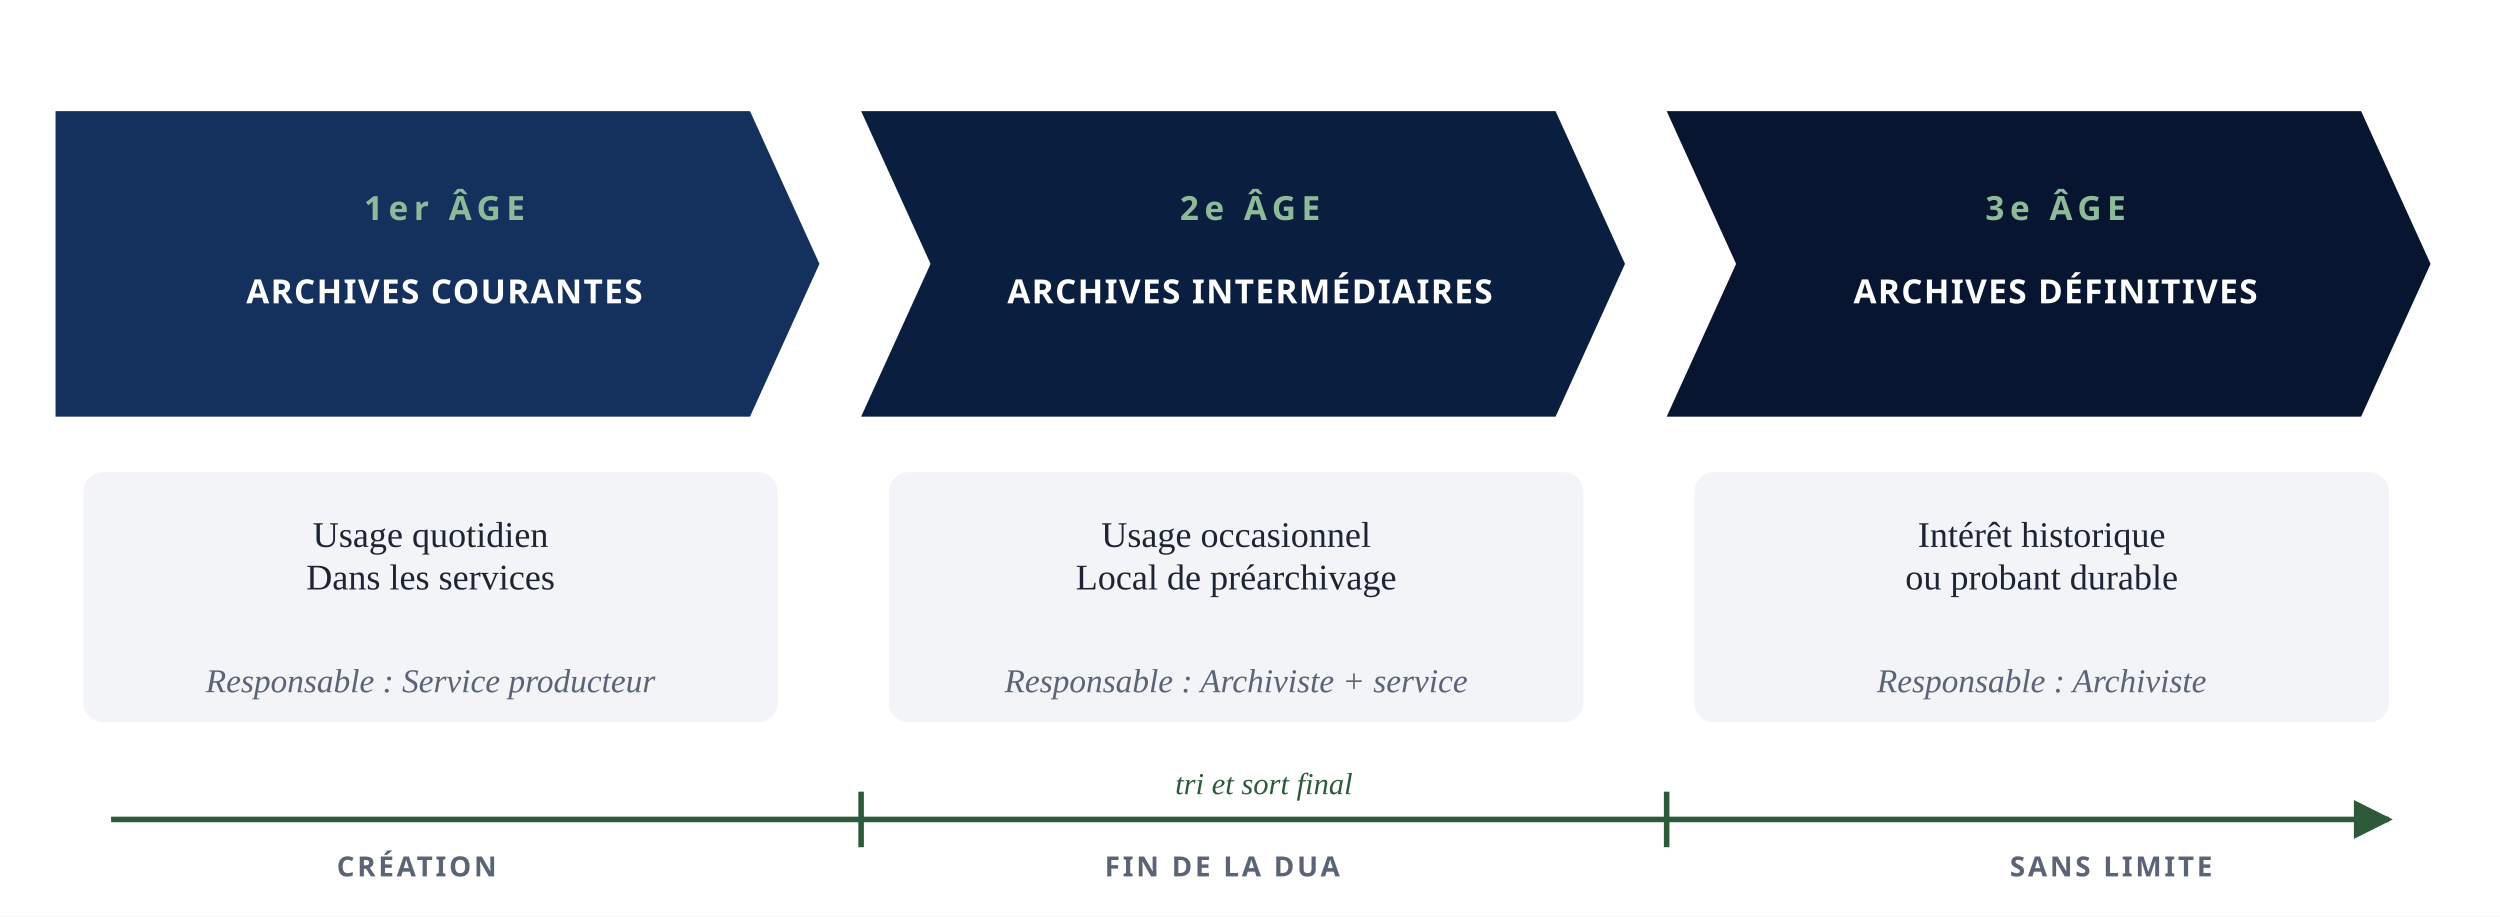
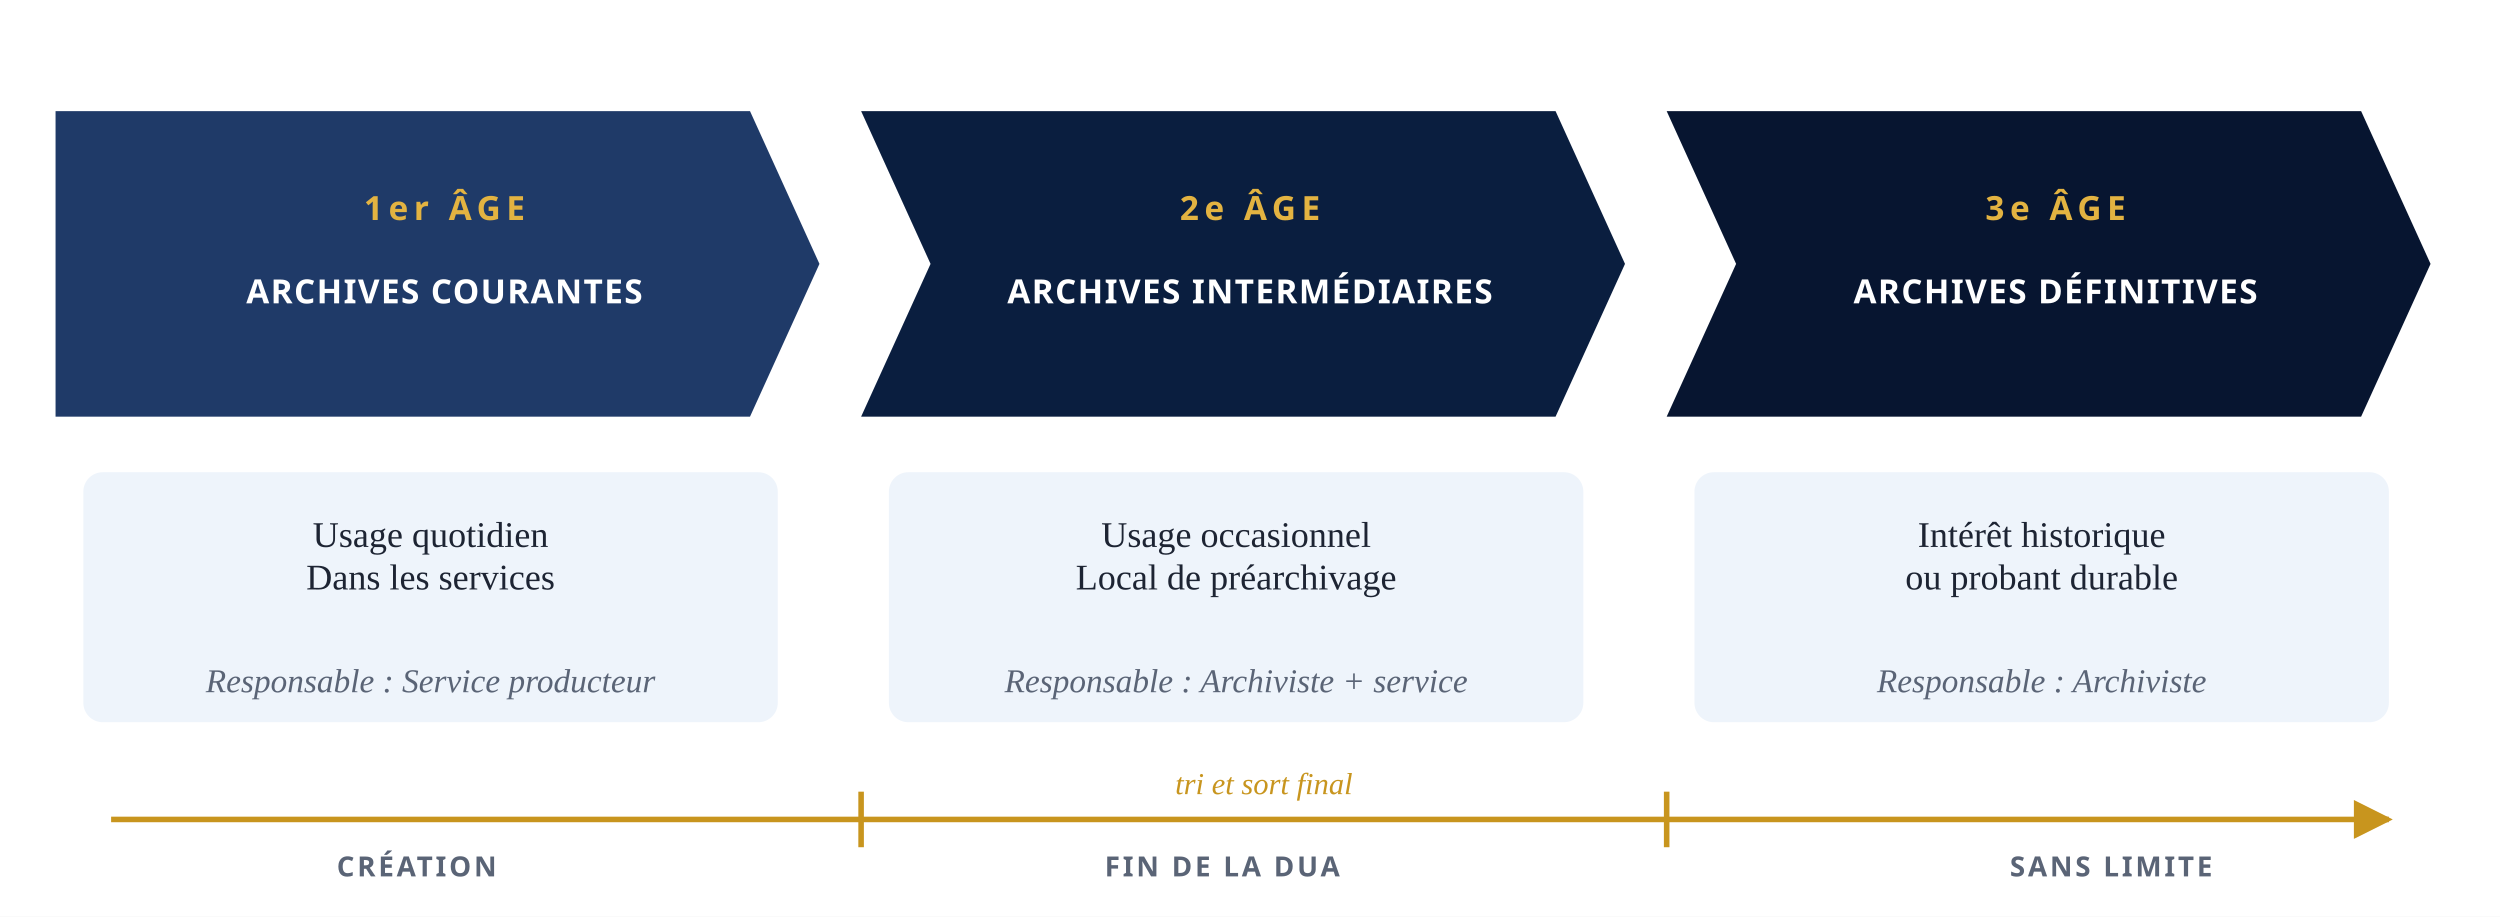
<svg xmlns="http://www.w3.org/2000/svg" viewBox="0 0 900 330" width="900" height="330">
  <defs>
    <marker id="ar" viewBox="0 0 10 10" refX="9" refY="5" markerWidth="7" markerHeight="7" orient="auto-start-reverse">
      <path d="M0 0L10 5L0 10z" fill="#0A1E3F" />
    </marker>
    <marker id="arg" viewBox="0 0 10 10" refX="9" refY="5" markerWidth="7" markerHeight="7" orient="auto-start-reverse">
-       <path d="M0 0L10 5L0 10z" fill="#2D5A3B" />
+       <path d="M0 0L10 5L0 10z" fill="#C8951E" />
    </marker>
  </defs>
  <rect width="900" height="330" fill="white" />
-   <path d="M20 40 H270 L295 95 L270 150 H20 Z" fill="#14305C" />
-   <text x="160" y="79.2" font-family="Montserrat" font-size="12" font-weight="800" fill="#8DBB9A" text-anchor="middle" letter-spacing="2">1er ÂGE</text>
+   <path d="M20 40 H270 L295 95 L270 150 H20 Z" fill="#1F3A68" />
+   <text x="160" y="79.2" font-family="Montserrat" font-size="12" font-weight="800" fill="#E3B341" text-anchor="middle" letter-spacing="2">1er ÂGE</text>
  <text x="160" y="109.2" font-family="Montserrat" font-size="12" font-weight="700" fill="white" text-anchor="middle" letter-spacing="0.5">ARCHIVES COURANTES</text>
-   <rect x="30" y="170" width="250" height="90" rx="7" fill="#F2F4F7" stroke="none" stroke-width="1" />
+   <rect x="30" y="170" width="250" height="90" rx="7" fill="#EEF4FB" stroke="none" stroke-width="1" />
  <text x="155" y="196.9" font-family="Source Sans 3" font-size="13" font-weight="400" fill="#1D2433" text-anchor="middle" letter-spacing="0">Usage quotidien</text>
  <text x="155" y="212.2" font-family="Source Sans 3" font-size="13" font-weight="400" fill="#1D2433" text-anchor="middle" letter-spacing="0">Dans les services</text>
  <text x="155" y="249.2" font-family="Source Sans 3" font-size="12" font-weight="400" fill="#5A6476" text-anchor="middle" letter-spacing="0" font-style="italic">Responsable : Service producteur</text>
  <path d="M310 40 H560 L585 95 L560 150 H310 L335 95 Z" fill="#0A1E3F" />
-   <text x="450" y="79.2" font-family="Montserrat" font-size="12" font-weight="800" fill="#8DBB9A" text-anchor="middle" letter-spacing="2">2e ÂGE</text>
+   <text x="450" y="79.2" font-family="Montserrat" font-size="12" font-weight="800" fill="#E3B341" text-anchor="middle" letter-spacing="2">2e ÂGE</text>
  <text x="450" y="109.2" font-family="Montserrat" font-size="12" font-weight="700" fill="white" text-anchor="middle" letter-spacing="0.5">ARCHIVES INTERMÉDIAIRES</text>
-   <rect x="320" y="170" width="250" height="90" rx="7" fill="#F2F4F7" stroke="none" stroke-width="1" />
+   <rect x="320" y="170" width="250" height="90" rx="7" fill="#EEF4FB" stroke="none" stroke-width="1" />
  <text x="445" y="196.9" font-family="Source Sans 3" font-size="13" font-weight="400" fill="#1D2433" text-anchor="middle" letter-spacing="0">Usage occasionnel</text>
  <text x="445" y="212.2" font-family="Source Sans 3" font-size="13" font-weight="400" fill="#1D2433" text-anchor="middle" letter-spacing="0">Local de préarchivage</text>
  <text x="445" y="249.2" font-family="Source Sans 3" font-size="12" font-weight="400" fill="#5A6476" text-anchor="middle" letter-spacing="0" font-style="italic">Responsable : Archiviste + service</text>
  <path d="M600 40 H850 L875 95 L850 150 H600 L625 95 Z" fill="#071530" />
-   <text x="740" y="79.2" font-family="Montserrat" font-size="12" font-weight="800" fill="#8DBB9A" text-anchor="middle" letter-spacing="2">3e ÂGE</text>
+   <text x="740" y="79.2" font-family="Montserrat" font-size="12" font-weight="800" fill="#E3B341" text-anchor="middle" letter-spacing="2">3e ÂGE</text>
  <text x="740" y="109.2" font-family="Montserrat" font-size="12" font-weight="700" fill="white" text-anchor="middle" letter-spacing="0.5">ARCHIVES DÉFINITIVES</text>
-   <rect x="610" y="170" width="250" height="90" rx="7" fill="#F2F4F7" stroke="none" stroke-width="1" />
+   <rect x="610" y="170" width="250" height="90" rx="7" fill="#EEF4FB" stroke="none" stroke-width="1" />
  <text x="735" y="196.9" font-family="Source Sans 3" font-size="13" font-weight="400" fill="#1D2433" text-anchor="middle" letter-spacing="0">Intérêt historique</text>
  <text x="735" y="212.2" font-family="Source Sans 3" font-size="13" font-weight="400" fill="#1D2433" text-anchor="middle" letter-spacing="0">ou probant durable</text>
  <text x="735" y="249.2" font-family="Source Sans 3" font-size="12" font-weight="400" fill="#5A6476" text-anchor="middle" letter-spacing="0" font-style="italic">Responsable : Archiviste</text>
-   <line x1="40" y1="295" x2="860" y2="295" stroke="#2D5A3B" stroke-width="2" marker-end="url(#arg)" />
+   <line x1="40" y1="295" x2="860" y2="295" stroke="#C8951E" stroke-width="2" marker-end="url(#arg)" />
  <text x="150" y="315.5" font-family="Montserrat" font-size="10" font-weight="700" fill="#5A6476" text-anchor="middle" letter-spacing="1">CRÉATION</text>
  <text x="440" y="315.5" font-family="Montserrat" font-size="10" font-weight="700" fill="#5A6476" text-anchor="middle" letter-spacing="1">FIN DE LA DUA</text>
  <text x="760" y="315.5" font-family="Montserrat" font-size="10" font-weight="700" fill="#5A6476" text-anchor="middle" letter-spacing="1">SANS LIMITE</text>
-   <line x1="310" y1="285" x2="310" y2="305" stroke="#2D5A3B" stroke-width="2" />
-   <line x1="600" y1="285" x2="600" y2="305" stroke="#2D5A3B" stroke-width="2" />
-   <text x="455" y="285.9" font-family="Source Sans 3" font-size="11" font-weight="400" fill="#2D5A3B" text-anchor="middle" letter-spacing="0" font-style="italic">tri et sort final</text>
+   <line x1="310" y1="285" x2="310" y2="305" stroke="#C8951E" stroke-width="2" />
+   <line x1="600" y1="285" x2="600" y2="305" stroke="#C8951E" stroke-width="2" />
+   <text x="455" y="285.9" font-family="Source Sans 3" font-size="11" font-weight="400" fill="#C8951E" text-anchor="middle" letter-spacing="0" font-style="italic">tri et sort final</text>
</svg>
